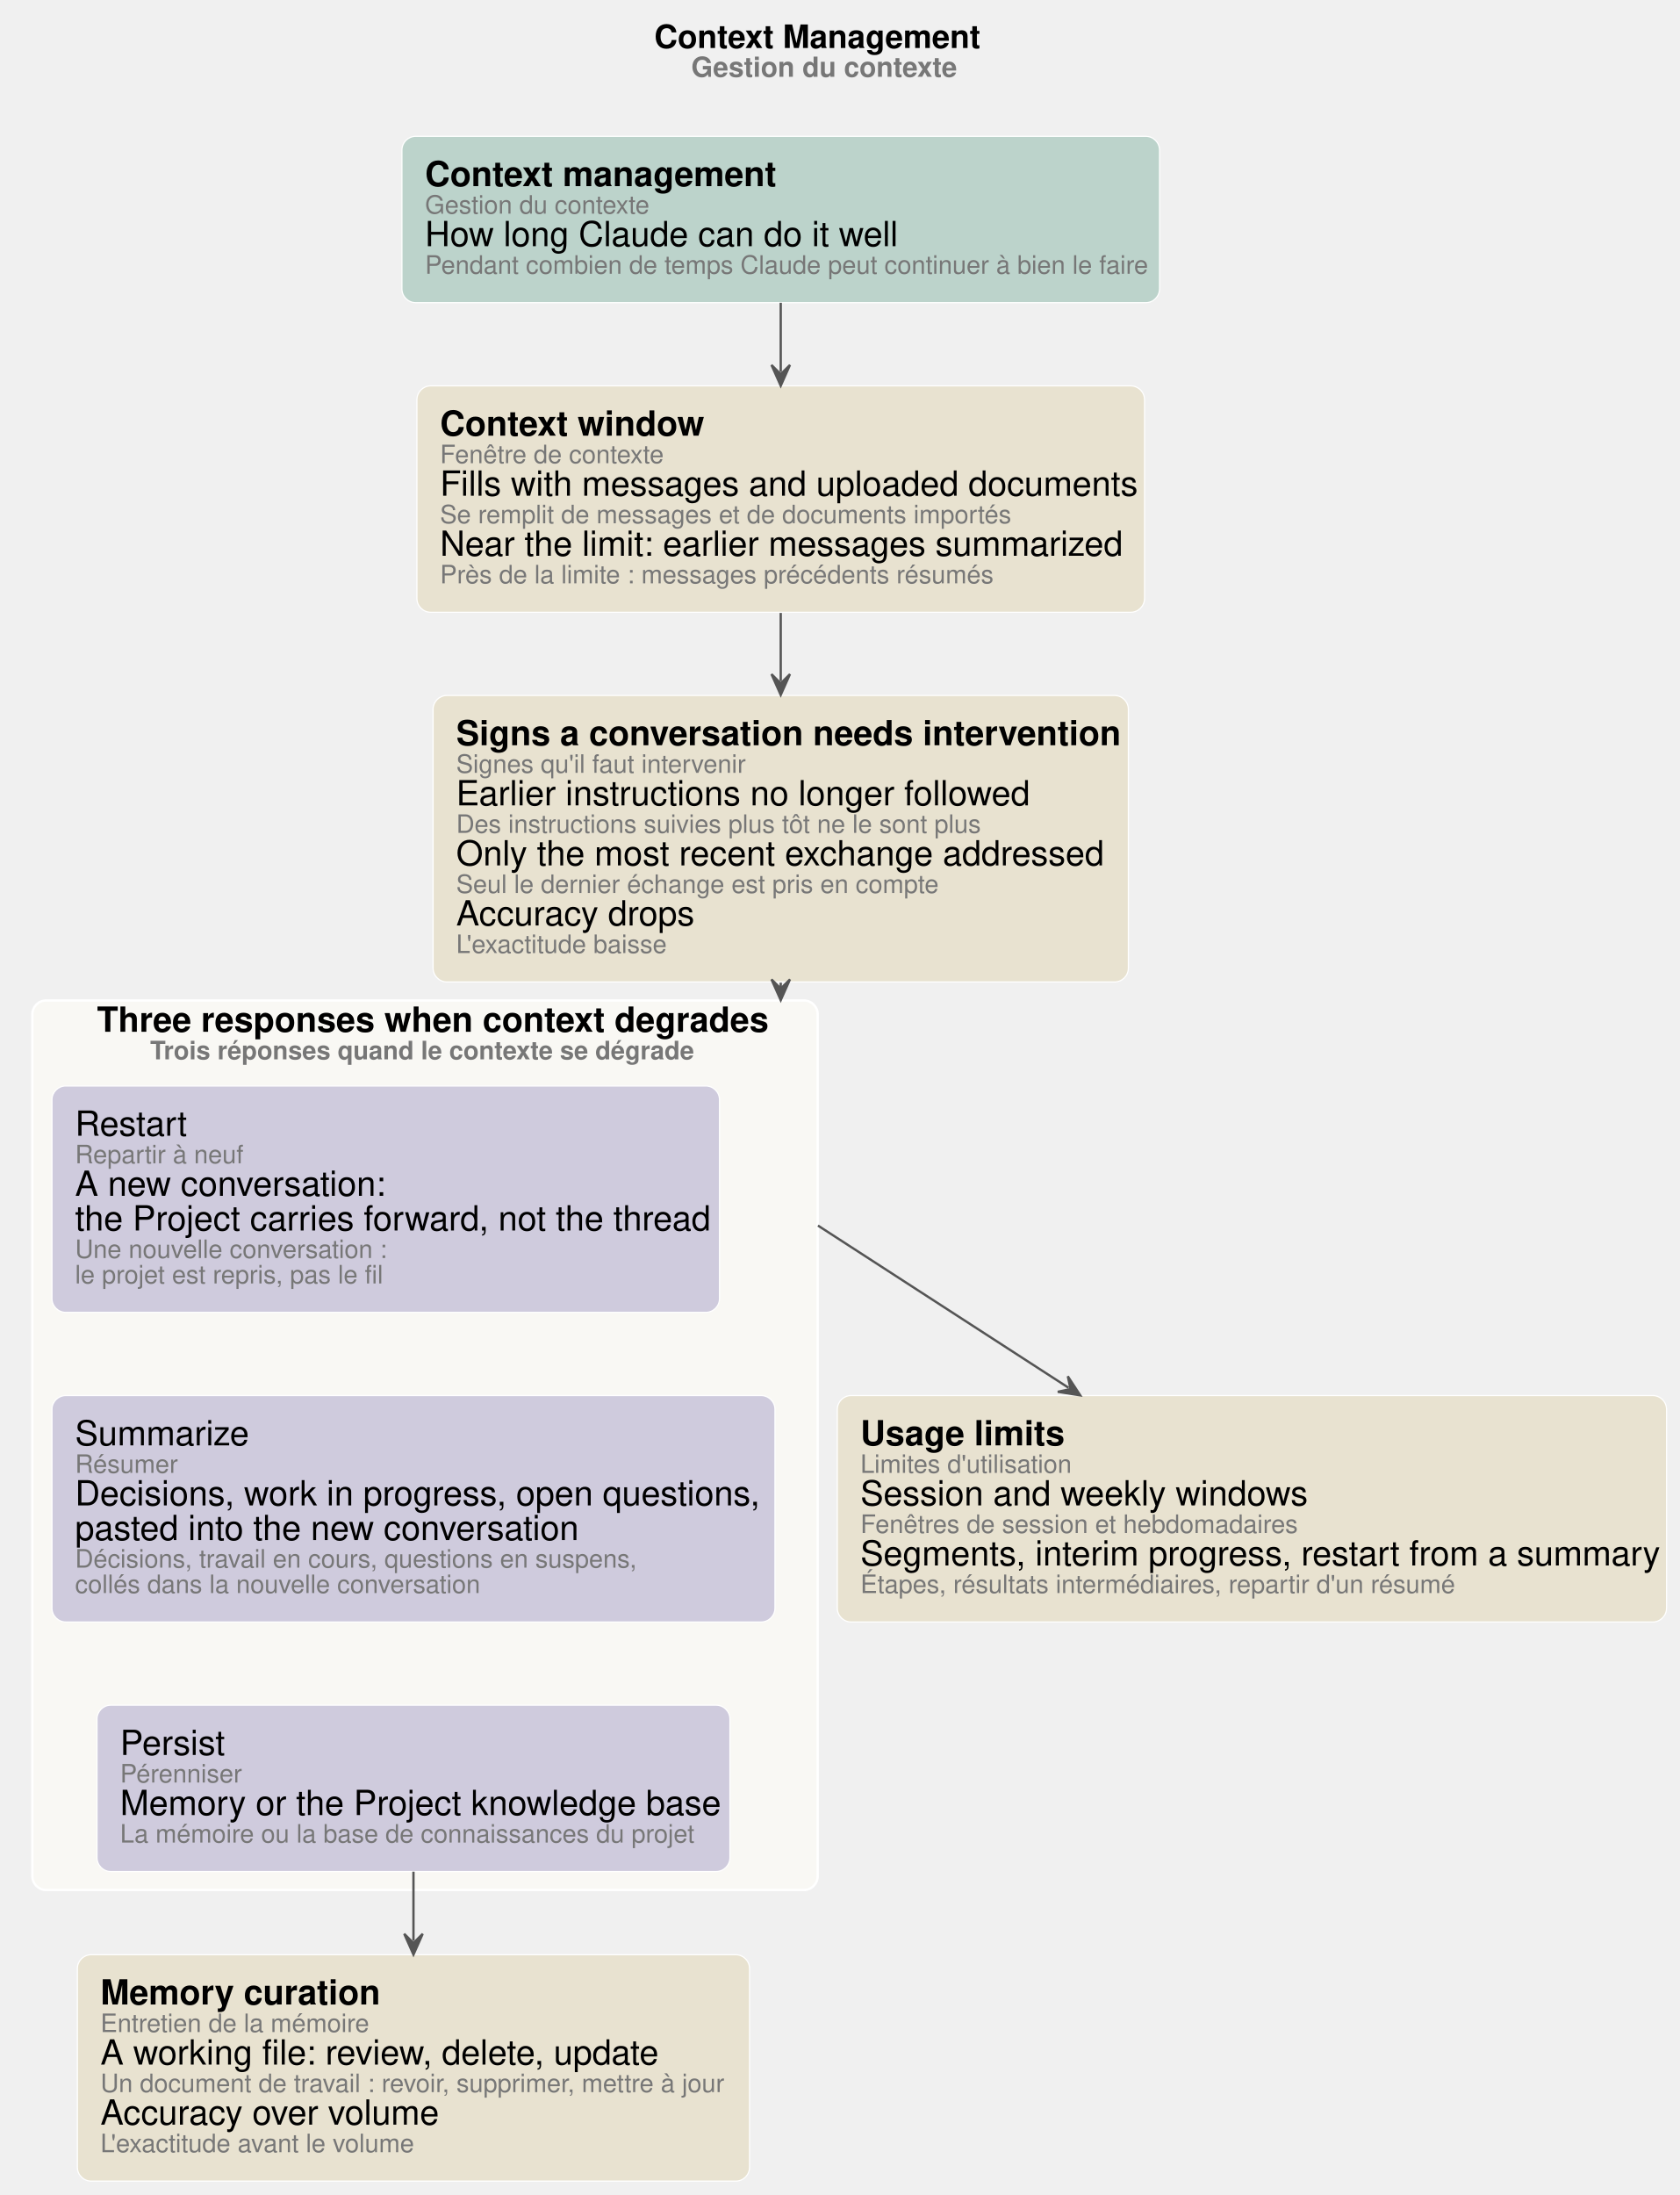
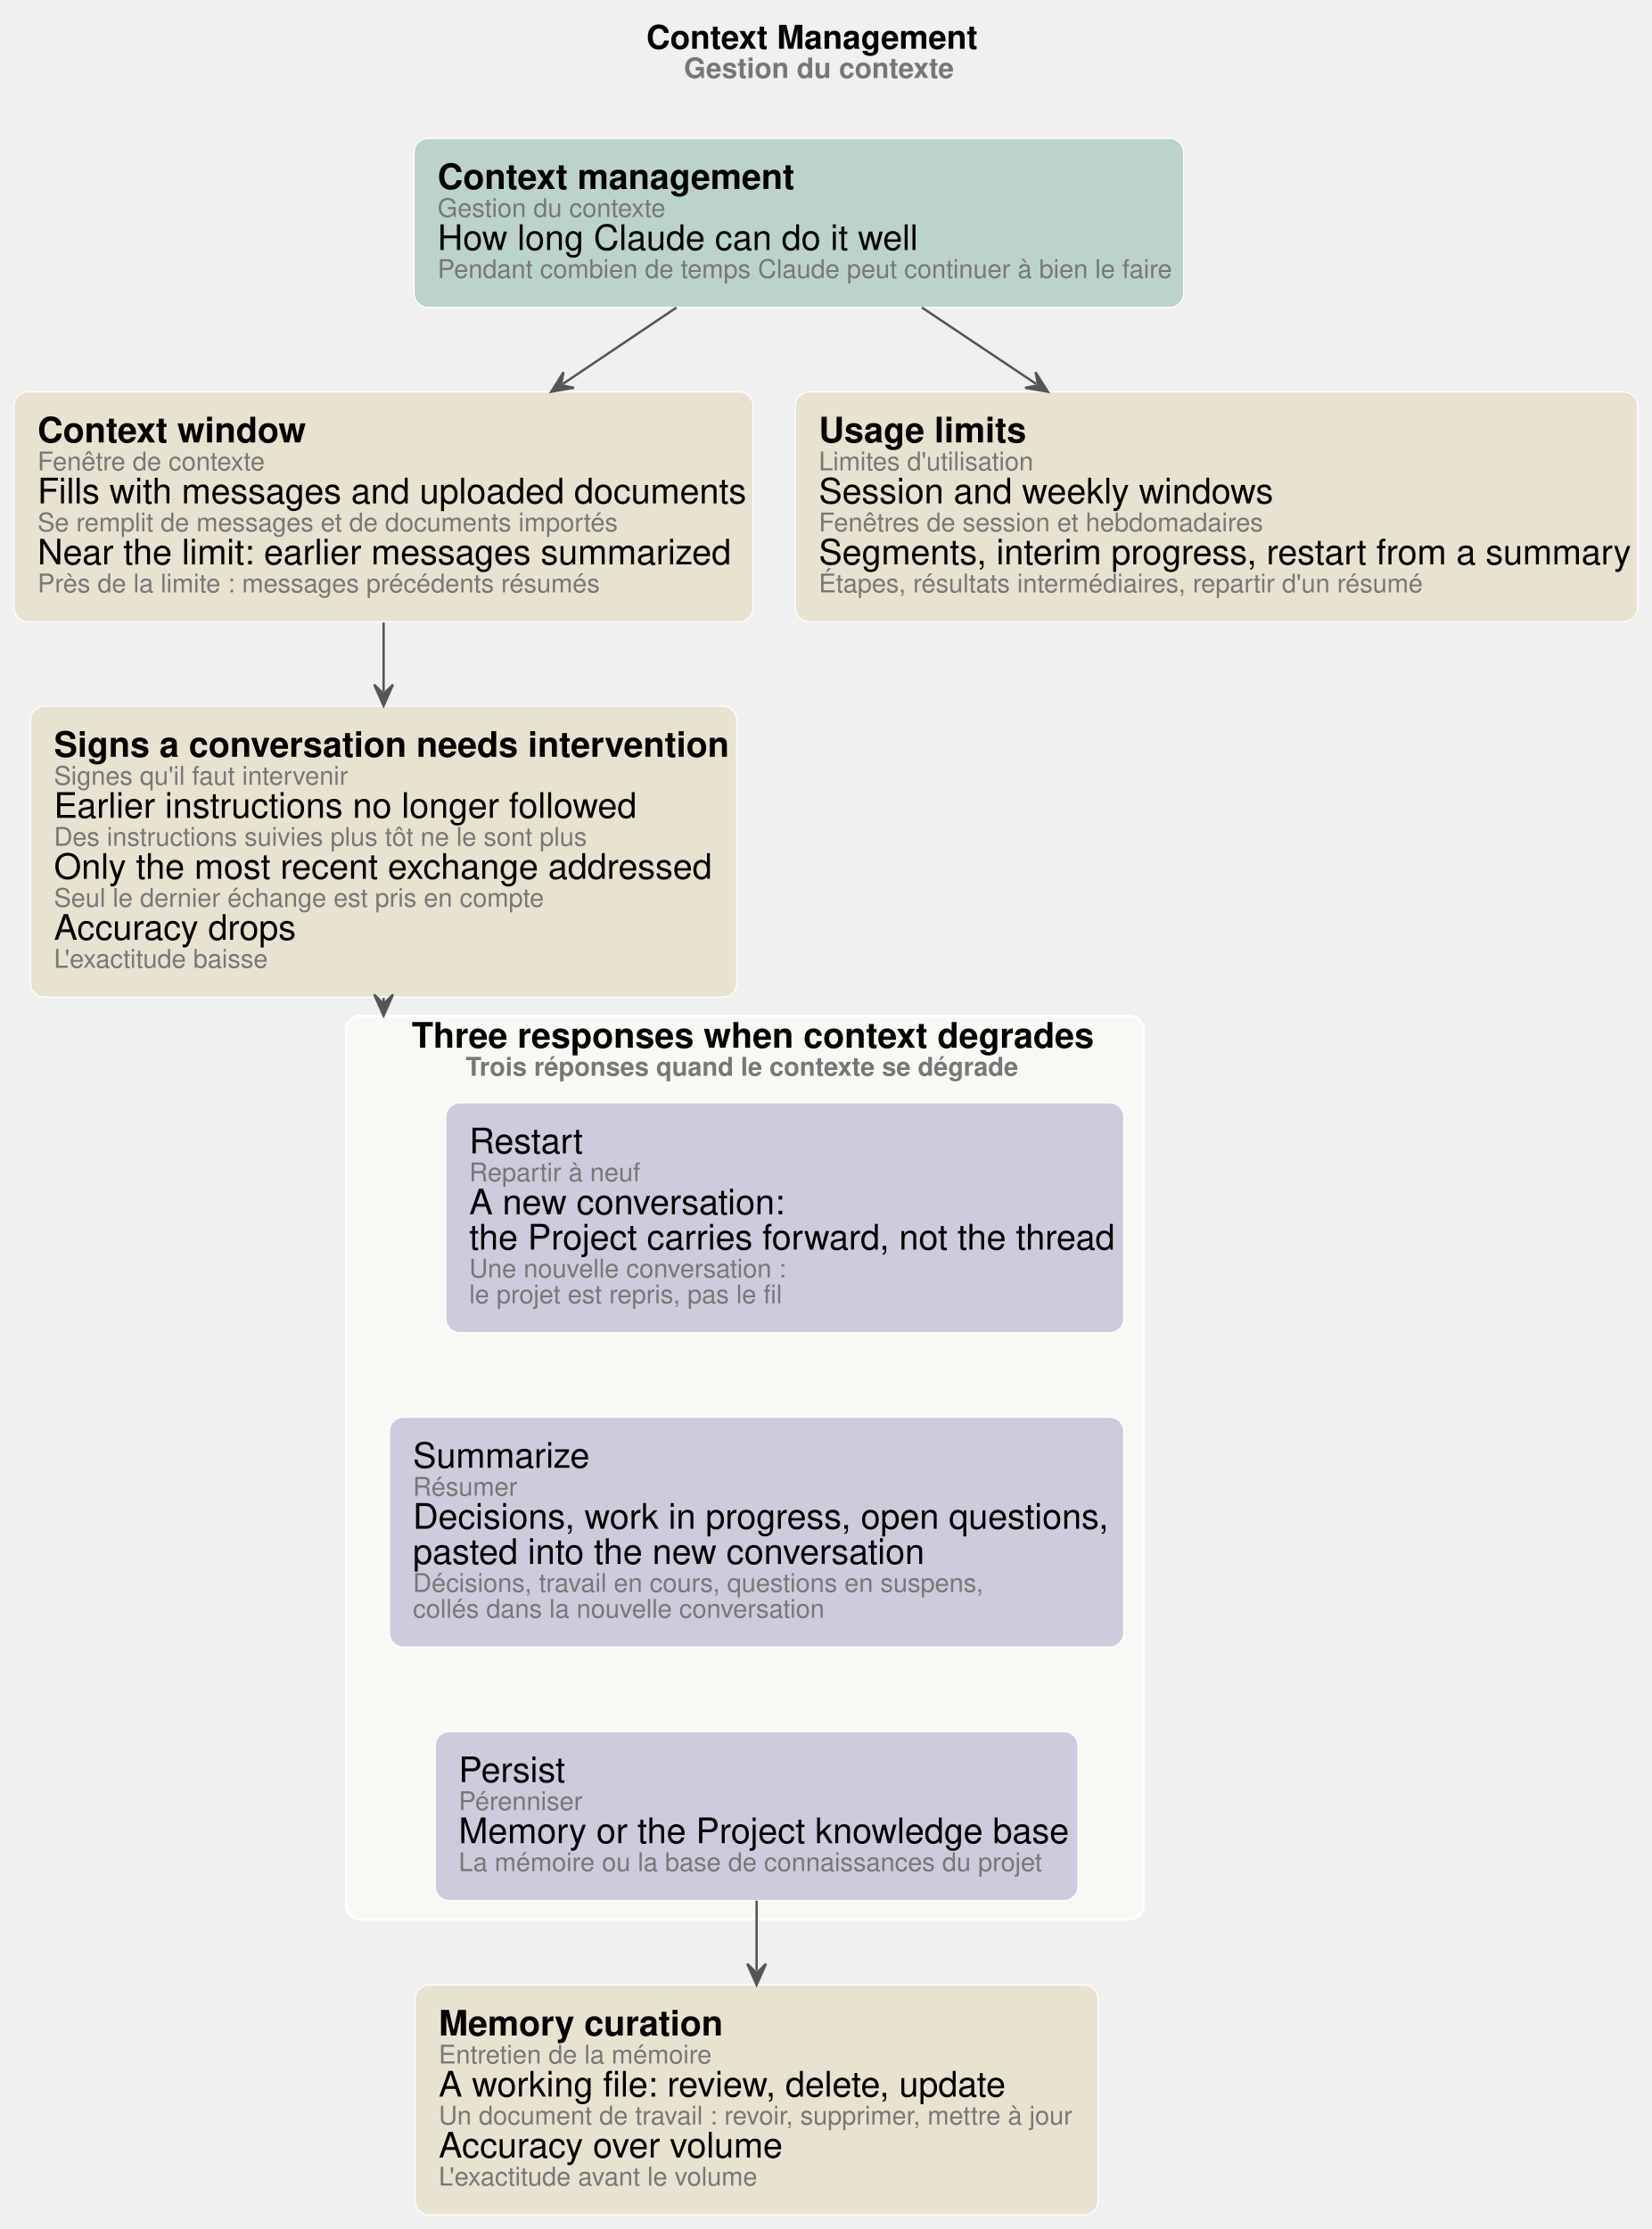
- <svg xmlns="http://www.w3.org/2000/svg" contentStyleType="text/css" height="950px" preserveAspectRatio="none" style="width:727px;height:950px;background:#FFFFFF;" version="1.1" viewBox="0 0 727 950" width="727px" zoomAndPan="magnify">
+ <svg xmlns="http://www.w3.org/2000/svg" contentStyleType="text/css" height="950px" preserveAspectRatio="none" style="width:704px;height:950px;background:#FFFFFF;" version="1.1" viewBox="0 0 704 950" width="704px" zoomAndPan="magnify">
  <defs />
  <g>
-     <text fill="#000000" font-family="Helvetica" font-size="14" font-weight="bold" lengthAdjust="spacing" textLength="146" x="283.25" y="20.78">Context Management</text>
-     <text fill="#777777" font-family="Helvetica" font-size="12" font-weight="bold" lengthAdjust="spacing" textLength="114" x="299.25" y="33.24">Gestion du contexte</text>
+     <text fill="#000000" font-family="Helvetica" font-size="14" font-weight="bold" lengthAdjust="spacing" textLength="146" x="275.5" y="20.78">Context Management</text>
+     <text fill="#777777" font-family="Helvetica" font-size="12" font-weight="bold" lengthAdjust="spacing" textLength="114" x="291.5" y="33.24">Gestion du contexte</text>
    <g id="cluster_TR">
-       <rect fill="#F9F8F4" height="385" rx="6" ry="6" style="stroke:#FFFFFF;stroke-width:1.0;" width="340" x="14" y="433" />
-       <text fill="#000000" font-family="Helvetica" font-size="15" font-weight="bold" lengthAdjust="spacing" textLength="284" x="42" y="446.55">Three responses when context degrades</text>
-       <text fill="#777777" font-family="Helvetica" font-size="11" font-weight="bold" lengthAdjust="spacing" textLength="238" x="65" y="458.47">Trois réponses quand le contexte se dégrade</text>
+       <rect fill="#F9F8F4" height="385" rx="6" ry="6" style="stroke:#FFFFFF;stroke-width:1.0;" width="340" x="147.5" y="433" />
+       <text fill="#000000" font-family="Helvetica" font-size="15" font-weight="bold" lengthAdjust="spacing" textLength="284" x="175.5" y="446.55">Three responses when context degrades</text>
+       <text fill="#777777" font-family="Helvetica" font-size="11" font-weight="bold" lengthAdjust="spacing" textLength="238" x="198.5" y="458.47">Trois réponses quand le contexte se dégrade</text>
    </g>
    <g id="elem_CM">
-       <rect fill="#BCD3CB" height="72" rx="6" ry="6" style="stroke:#FFFFFF;stroke-width:0.5;" width="328" x="174" y="59" />
-       <text fill="#000000" font-family="Helvetica" font-size="15" font-weight="bold" lengthAdjust="spacing" textLength="149" x="184" y="80.55">Context management</text>
-       <text fill="#777777" font-family="Helvetica" font-size="11" lengthAdjust="spacing" textLength="98" x="184" y="92.47">Gestion du contexte</text>
-       <text fill="#000000" font-family="Helvetica" font-size="15" lengthAdjust="spacing" textLength="199" x="184" y="106.55">How long Claude can do it well</text>
-       <text fill="#777777" font-family="Helvetica" font-size="11" lengthAdjust="spacing" textLength="308" x="184" y="118.47">Pendant combien de temps Claude peut continuer à bien le faire</text>
+       <rect fill="#BCD3CB" height="72" rx="6" ry="6" style="stroke:#FFFFFF;stroke-width:0.5;" width="328" x="176.5" y="59" />
+       <text fill="#000000" font-family="Helvetica" font-size="15" font-weight="bold" lengthAdjust="spacing" textLength="149" x="186.5" y="80.55">Context management</text>
+       <text fill="#777777" font-family="Helvetica" font-size="11" lengthAdjust="spacing" textLength="98" x="186.5" y="92.47">Gestion du contexte</text>
+       <text fill="#000000" font-family="Helvetica" font-size="15" lengthAdjust="spacing" textLength="199" x="186.5" y="106.55">How long Claude can do it well</text>
+       <text fill="#777777" font-family="Helvetica" font-size="11" lengthAdjust="spacing" textLength="308" x="186.5" y="118.47">Pendant combien de temps Claude peut continuer à bien le faire</text>
    </g>
    <g id="elem_CW">
-       <rect fill="#E8E2D0" height="98" rx="6" ry="6" style="stroke:#FFFFFF;stroke-width:0.5;" width="315" x="180.5" y="167" />
-       <text fill="#000000" font-family="Helvetica" font-size="15" font-weight="bold" lengthAdjust="spacing" textLength="114" x="190.5" y="188.55">Context window</text>
-       <text fill="#777777" font-family="Helvetica" font-size="11" lengthAdjust="spacing" textLength="98" x="190.5" y="200.47">Fenêtre de contexte</text>
-       <text fill="#000000" font-family="Helvetica" font-size="15" lengthAdjust="spacing" textLength="295" x="190.5" y="214.55">Fills with messages and uploaded documents</text>
-       <text fill="#777777" font-family="Helvetica" font-size="11" lengthAdjust="spacing" textLength="246" x="190.5" y="226.47">Se remplit de messages et de documents importés</text>
-       <text fill="#000000" font-family="Helvetica" font-size="15" lengthAdjust="spacing" textLength="289" x="190.5" y="240.55">Near the limit: earlier messages summarized</text>
-       <text fill="#777777" font-family="Helvetica" font-size="11" lengthAdjust="spacing" textLength="240" x="190.5" y="252.47">Près de la limite : messages précédents résumés</text>
+       <rect fill="#E8E2D0" height="98" rx="6" ry="6" style="stroke:#FFFFFF;stroke-width:0.5;" width="315" x="6" y="167" />
+       <text fill="#000000" font-family="Helvetica" font-size="15" font-weight="bold" lengthAdjust="spacing" textLength="114" x="16" y="188.55">Context window</text>
+       <text fill="#777777" font-family="Helvetica" font-size="11" lengthAdjust="spacing" textLength="98" x="16" y="200.47">Fenêtre de contexte</text>
+       <text fill="#000000" font-family="Helvetica" font-size="15" lengthAdjust="spacing" textLength="295" x="16" y="214.55">Fills with messages and uploaded documents</text>
+       <text fill="#777777" font-family="Helvetica" font-size="11" lengthAdjust="spacing" textLength="246" x="16" y="226.47">Se remplit de messages et de documents importés</text>
+       <text fill="#000000" font-family="Helvetica" font-size="15" lengthAdjust="spacing" textLength="289" x="16" y="240.55">Near the limit: earlier messages summarized</text>
+       <text fill="#777777" font-family="Helvetica" font-size="11" lengthAdjust="spacing" textLength="240" x="16" y="252.47">Près de la limite : messages précédents résumés</text>
    </g>
    <g id="elem_SI">
-       <rect fill="#E8E2D0" height="124" rx="6" ry="6" style="stroke:#FFFFFF;stroke-width:0.5;" width="301" x="187.5" y="301" />
-       <text fill="#000000" font-family="Helvetica" font-size="15" font-weight="bold" lengthAdjust="spacing" textLength="281" x="197.5" y="322.55">Signs a conversation needs intervention</text>
-       <text fill="#777777" font-family="Helvetica" font-size="11" lengthAdjust="spacing" textLength="123" x="197.5" y="334.47">Signes qu'il faut intervenir</text>
-       <text fill="#000000" font-family="Helvetica" font-size="15" lengthAdjust="spacing" textLength="242" x="197.5" y="348.55">Earlier instructions no longer followed</text>
-       <text fill="#777777" font-family="Helvetica" font-size="11" lengthAdjust="spacing" textLength="227" x="197.5" y="360.47">Des instructions suivies plus tôt ne le sont plus</text>
-       <text fill="#000000" font-family="Helvetica" font-size="15" lengthAdjust="spacing" textLength="277" x="197.5" y="374.55">Only the most recent exchange addressed</text>
-       <text fill="#777777" font-family="Helvetica" font-size="11" lengthAdjust="spacing" textLength="207" x="197.5" y="386.47">Seul le dernier échange est pris en compte</text>
-       <text fill="#000000" font-family="Helvetica" font-size="15" lengthAdjust="spacing" textLength="104" x="197.5" y="400.55">Accuracy drops</text>
-       <text fill="#777777" font-family="Helvetica" font-size="11" lengthAdjust="spacing" textLength="93" x="197.5" y="412.47">L'exactitude baisse</text>
+       <rect fill="#E8E2D0" height="124" rx="6" ry="6" style="stroke:#FFFFFF;stroke-width:0.5;" width="301" x="13" y="301" />
+       <text fill="#000000" font-family="Helvetica" font-size="15" font-weight="bold" lengthAdjust="spacing" textLength="281" x="23" y="322.55">Signs a conversation needs intervention</text>
+       <text fill="#777777" font-family="Helvetica" font-size="11" lengthAdjust="spacing" textLength="123" x="23" y="334.47">Signes qu'il faut intervenir</text>
+       <text fill="#000000" font-family="Helvetica" font-size="15" lengthAdjust="spacing" textLength="242" x="23" y="348.55">Earlier instructions no longer followed</text>
+       <text fill="#777777" font-family="Helvetica" font-size="11" lengthAdjust="spacing" textLength="227" x="23" y="360.47">Des instructions suivies plus tôt ne le sont plus</text>
+       <text fill="#000000" font-family="Helvetica" font-size="15" lengthAdjust="spacing" textLength="277" x="23" y="374.55">Only the most recent exchange addressed</text>
+       <text fill="#777777" font-family="Helvetica" font-size="11" lengthAdjust="spacing" textLength="207" x="23" y="386.47">Seul le dernier échange est pris en compte</text>
+       <text fill="#000000" font-family="Helvetica" font-size="15" lengthAdjust="spacing" textLength="104" x="23" y="400.55">Accuracy drops</text>
+       <text fill="#777777" font-family="Helvetica" font-size="11" lengthAdjust="spacing" textLength="93" x="23" y="412.47">L'exactitude baisse</text>
    </g>
    <g id="elem_MC">
-       <rect fill="#E8E2D0" height="98" rx="6" ry="6" style="stroke:#FFFFFF;stroke-width:0.5;" width="291" x="33.5" y="846" />
-       <text fill="#000000" font-family="Helvetica" font-size="15" font-weight="bold" lengthAdjust="spacing" textLength="118" x="43.5" y="867.55">Memory curation</text>
-       <text fill="#777777" font-family="Helvetica" font-size="11" lengthAdjust="spacing" textLength="114" x="43.5" y="879.47">Entretien de la mémoire</text>
-       <text fill="#000000" font-family="Helvetica" font-size="15" lengthAdjust="spacing" textLength="237" x="43.5" y="893.55">A working file: review, delete, update</text>
-       <text fill="#777777" font-family="Helvetica" font-size="11" lengthAdjust="spacing" textLength="271" x="43.5" y="905.47">Un document de travail : revoir, supprimer, mettre à jour</text>
-       <text fill="#000000" font-family="Helvetica" font-size="15" lengthAdjust="spacing" textLength="147" x="43.5" y="919.55">Accuracy over volume</text>
-       <text fill="#777777" font-family="Helvetica" font-size="11" lengthAdjust="spacing" textLength="137" x="43.5" y="931.47">L'exactitude avant le volume</text>
+       <rect fill="#E8E2D0" height="98" rx="6" ry="6" style="stroke:#FFFFFF;stroke-width:0.5;" width="291" x="177" y="846" />
+       <text fill="#000000" font-family="Helvetica" font-size="15" font-weight="bold" lengthAdjust="spacing" textLength="118" x="187" y="867.55">Memory curation</text>
+       <text fill="#777777" font-family="Helvetica" font-size="11" lengthAdjust="spacing" textLength="114" x="187" y="879.47">Entretien de la mémoire</text>
+       <text fill="#000000" font-family="Helvetica" font-size="15" lengthAdjust="spacing" textLength="237" x="187" y="893.55">A working file: review, delete, update</text>
+       <text fill="#777777" font-family="Helvetica" font-size="11" lengthAdjust="spacing" textLength="271" x="187" y="905.47">Un document de travail : revoir, supprimer, mettre à jour</text>
+       <text fill="#000000" font-family="Helvetica" font-size="15" lengthAdjust="spacing" textLength="147" x="187" y="919.55">Accuracy over volume</text>
+       <text fill="#777777" font-family="Helvetica" font-size="11" lengthAdjust="spacing" textLength="137" x="187" y="931.47">L'exactitude avant le volume</text>
    </g>
    <g id="elem_UL">
-       <rect fill="#E8E2D0" height="98" rx="6" ry="6" style="stroke:#FFFFFF;stroke-width:0.5;" width="359" x="362.5" y="604" />
-       <text fill="#000000" font-family="Helvetica" font-size="15" font-weight="bold" lengthAdjust="spacing" textLength="86" x="372.5" y="625.55">Usage limits</text>
-       <text fill="#777777" font-family="Helvetica" font-size="11" lengthAdjust="spacing" textLength="89" x="372.5" y="637.47">Limites d'utilisation</text>
-       <text fill="#000000" font-family="Helvetica" font-size="15" lengthAdjust="spacing" textLength="192" x="372.5" y="651.55">Session and weekly windows</text>
-       <text fill="#777777" font-family="Helvetica" font-size="11" lengthAdjust="spacing" textLength="190" x="372.5" y="663.47">Fenêtres de session et hebdomadaires</text>
-       <text fill="#000000" font-family="Helvetica" font-size="15" lengthAdjust="spacing" textLength="339" x="372.5" y="677.55">Segments, interim progress, restart from a summary</text>
-       <text fill="#777777" font-family="Helvetica" font-size="11" lengthAdjust="spacing" textLength="257" x="372.5" y="689.47">Étapes, résultats intermédiaires, repartir d'un résumé</text>
+       <rect fill="#E8E2D0" height="98" rx="6" ry="6" style="stroke:#FFFFFF;stroke-width:0.5;" width="359" x="339" y="167" />
+       <text fill="#000000" font-family="Helvetica" font-size="15" font-weight="bold" lengthAdjust="spacing" textLength="86" x="349" y="188.55">Usage limits</text>
+       <text fill="#777777" font-family="Helvetica" font-size="11" lengthAdjust="spacing" textLength="89" x="349" y="200.47">Limites d'utilisation</text>
+       <text fill="#000000" font-family="Helvetica" font-size="15" lengthAdjust="spacing" textLength="192" x="349" y="214.55">Session and weekly windows</text>
+       <text fill="#777777" font-family="Helvetica" font-size="11" lengthAdjust="spacing" textLength="190" x="349" y="226.47">Fenêtres de session et hebdomadaires</text>
+       <text fill="#000000" font-family="Helvetica" font-size="15" lengthAdjust="spacing" textLength="339" x="349" y="240.55">Segments, interim progress, restart from a summary</text>
+       <text fill="#777777" font-family="Helvetica" font-size="11" lengthAdjust="spacing" textLength="257" x="349" y="252.47">Étapes, résultats intermédiaires, repartir d'un résumé</text>
    </g>
    <g id="elem_RS">
-       <rect fill="#CFCBDD" height="98" rx="6" ry="6" style="stroke:#FFFFFF;stroke-width:0.5;" width="289" x="22.5" y="470" />
-       <text fill="#000000" font-family="Helvetica" font-size="15" lengthAdjust="spacing" textLength="48" x="32.5" y="491.55">Restart</text>
-       <text fill="#777777" font-family="Helvetica" font-size="11" lengthAdjust="spacing" textLength="72" x="32.5" y="503.47">Repartir à neuf</text>
-       <text fill="#000000" font-family="Helvetica" font-size="15" lengthAdjust="spacing" textLength="133" x="32.5" y="517.55">A new conversation:</text>
-       <text fill="#000000" font-family="Helvetica" font-size="15" lengthAdjust="spacing" textLength="269" x="32.5" y="532.55">the Project carries forward, not the thread</text>
-       <text fill="#777777" font-family="Helvetica" font-size="11" lengthAdjust="spacing" textLength="135" x="32.5" y="544.47">Une nouvelle conversation :</text>
-       <text fill="#777777" font-family="Helvetica" font-size="11" lengthAdjust="spacing" textLength="132" x="32.5" y="555.47">le projet est repris, pas le fil</text>
+       <rect fill="#CFCBDD" height="98" rx="6" ry="6" style="stroke:#FFFFFF;stroke-width:0.5;" width="289" x="190" y="470" />
+       <text fill="#000000" font-family="Helvetica" font-size="15" lengthAdjust="spacing" textLength="48" x="200" y="491.55">Restart</text>
+       <text fill="#777777" font-family="Helvetica" font-size="11" lengthAdjust="spacing" textLength="72" x="200" y="503.47">Repartir à neuf</text>
+       <text fill="#000000" font-family="Helvetica" font-size="15" lengthAdjust="spacing" textLength="133" x="200" y="517.55">A new conversation:</text>
+       <text fill="#000000" font-family="Helvetica" font-size="15" lengthAdjust="spacing" textLength="269" x="200" y="532.55">the Project carries forward, not the thread</text>
+       <text fill="#777777" font-family="Helvetica" font-size="11" lengthAdjust="spacing" textLength="135" x="200" y="544.47">Une nouvelle conversation :</text>
+       <text fill="#777777" font-family="Helvetica" font-size="11" lengthAdjust="spacing" textLength="132" x="200" y="555.47">le projet est repris, pas le fil</text>
    </g>
    <g id="elem_SU">
-       <rect fill="#CFCBDD" height="98" rx="6" ry="6" style="stroke:#FFFFFF;stroke-width:0.5;" width="313" x="22.5" y="604" />
-       <text fill="#000000" font-family="Helvetica" font-size="15" lengthAdjust="spacing" textLength="74" x="32.5" y="625.55">Summarize</text>
-       <text fill="#777777" font-family="Helvetica" font-size="11" lengthAdjust="spacing" textLength="45" x="32.5" y="637.47">Résumer</text>
-       <text fill="#000000" font-family="Helvetica" font-size="15" lengthAdjust="spacing" textLength="293" x="32.5" y="651.55">Decisions, work in progress, open questions,</text>
-       <text fill="#000000" font-family="Helvetica" font-size="15" lengthAdjust="spacing" textLength="214" x="32.5" y="666.55">pasted into the new conversation</text>
-       <text fill="#777777" font-family="Helvetica" font-size="11" lengthAdjust="spacing" textLength="245" x="32.5" y="678.47">Décisions, travail en cours, questions en suspens,</text>
-       <text fill="#777777" font-family="Helvetica" font-size="11" lengthAdjust="spacing" textLength="175" x="32.5" y="689.47">collés dans la nouvelle conversation</text>
+       <rect fill="#CFCBDD" height="98" rx="6" ry="6" style="stroke:#FFFFFF;stroke-width:0.5;" width="313" x="166" y="604" />
+       <text fill="#000000" font-family="Helvetica" font-size="15" lengthAdjust="spacing" textLength="74" x="176" y="625.55">Summarize</text>
+       <text fill="#777777" font-family="Helvetica" font-size="11" lengthAdjust="spacing" textLength="45" x="176" y="637.47">Résumer</text>
+       <text fill="#000000" font-family="Helvetica" font-size="15" lengthAdjust="spacing" textLength="293" x="176" y="651.55">Decisions, work in progress, open questions,</text>
+       <text fill="#000000" font-family="Helvetica" font-size="15" lengthAdjust="spacing" textLength="214" x="176" y="666.55">pasted into the new conversation</text>
+       <text fill="#777777" font-family="Helvetica" font-size="11" lengthAdjust="spacing" textLength="245" x="176" y="678.47">Décisions, travail en cours, questions en suspens,</text>
+       <text fill="#777777" font-family="Helvetica" font-size="11" lengthAdjust="spacing" textLength="175" x="176" y="689.47">collés dans la nouvelle conversation</text>
    </g>
    <g id="elem_PE">
-       <rect fill="#CFCBDD" height="72" rx="6" ry="6" style="stroke:#FFFFFF;stroke-width:0.5;" width="274" x="42" y="738" />
-       <text fill="#000000" font-family="Helvetica" font-size="15" lengthAdjust="spacing" textLength="46" x="52" y="759.55">Persist</text>
-       <text fill="#777777" font-family="Helvetica" font-size="11" lengthAdjust="spacing" textLength="53" x="52" y="771.47">Pérenniser</text>
-       <text fill="#000000" font-family="Helvetica" font-size="15" lengthAdjust="spacing" textLength="254" x="52" y="785.55">Memory or the Project knowledge base</text>
-       <text fill="#777777" font-family="Helvetica" font-size="11" lengthAdjust="spacing" textLength="247" x="52" y="797.47">La mémoire ou la base de connaissances du projet</text>
+       <rect fill="#CFCBDD" height="72" rx="6" ry="6" style="stroke:#FFFFFF;stroke-width:0.5;" width="274" x="185.5" y="738" />
+       <text fill="#000000" font-family="Helvetica" font-size="15" lengthAdjust="spacing" textLength="46" x="195.5" y="759.55">Persist</text>
+       <text fill="#777777" font-family="Helvetica" font-size="11" lengthAdjust="spacing" textLength="53" x="195.5" y="771.47">Pérenniser</text>
+       <text fill="#000000" font-family="Helvetica" font-size="15" lengthAdjust="spacing" textLength="254" x="195.5" y="785.55">Memory or the Project knowledge base</text>
+       <text fill="#777777" font-family="Helvetica" font-size="11" lengthAdjust="spacing" textLength="247" x="195.5" y="797.47">La mémoire ou la base de connaissances du projet</text>
    </g>
-     <polygon fill="#555555" points="338,166.963,342,157.963,338,161.963,334,157.963,338,166.963" style="stroke:#555555;stroke-width:1.0;" />
-     <path d="M338,131.06 C338,142.304 338,148.957 338,160.963 " fill="none" style="stroke:#555555;stroke-width:1.0;" />
-     <polygon fill="#555555" points="338,300.773,342,291.773,338,295.773,334,291.773,338,300.773" style="stroke:#555555;stroke-width:1.0;" />
-     <path d="M338,265.283 C338,276.652 338,282.918 338,294.773 " fill="none" style="stroke:#555555;stroke-width:1.0;" />
-     <polygon fill="#555555" points="338,432.879,342,423.879,338,427.879,334,423.879,338,432.879" style="stroke:#555555;stroke-width:1.0;" />
-     <path d="M338,425.307 C338,427.216 338,429.137 338,431.067 C338,431.55 338,432.033 338,432.517 C338,432.637 338,426.758 338,426.879 " fill="none" style="stroke:#555555;stroke-width:1.0;" />
-     <polygon fill="#555555" points="179,845.963,183,836.963,179,840.963,175,836.963,179,845.963" style="stroke:#555555;stroke-width:1.0;" />
-     <path d="M179,810.06 C179,821.304 179,827.957 179,839.963 " fill="none" style="stroke:#555555;stroke-width:1.0;" />
-     <polygon fill="#555555" points="467.671,603.904,462.287,595.657,463.473,601.188,457.941,602.373,467.671,603.904" style="stroke:#555555;stroke-width:1.0;" />
-     <path d="M354.123,530.433 C354.551,530.71 354.987,530.991 355.429,531.278 C358.968,533.567 362.958,536.149 367.317,538.97 C376.035,544.611 386.227,551.206 397.23,558.325 C419.236,572.564 439.447,585.643 462.633,600.645 " fill="none" style="stroke:#555555;stroke-width:1.0;" />
+     <polygon fill="#555555" points="234.951,166.963,244.651,165.261,239.1,164.173,240.188,158.622,234.951,166.963" style="stroke:#555555;stroke-width:1.0;" />
+     <path d="M288.351,131.06 C271.628,142.304 257.787,151.609 239.93,163.615 " fill="none" style="stroke:#555555;stroke-width:1.0;" />
+     <polygon fill="#555555" points="163.5,300.773,167.5,291.773,163.5,295.773,159.5,291.773,163.5,300.773" style="stroke:#555555;stroke-width:1.0;" />
+     <path d="M163.5,265.283 C163.5,276.652 163.5,282.918 163.5,294.773 " fill="none" style="stroke:#555555;stroke-width:1.0;" />
+     <polygon fill="#555555" points="163.5,432.879,167.5,423.879,163.5,427.879,159.5,423.879,163.5,432.879" style="stroke:#555555;stroke-width:1.0;" />
+     <path d="M163.5,425.307 C163.5,427.216 163.5,429.137 163.5,431.067 C163.5,431.55 163.5,432.033 163.5,432.517 C163.5,432.637 163.5,426.758 163.5,426.879 " fill="none" style="stroke:#555555;stroke-width:1.0;" />
+     <polygon fill="#555555" points="322.5,845.963,326.5,836.963,322.5,840.963,318.5,836.963,322.5,845.963" style="stroke:#555555;stroke-width:1.0;" />
+     <path d="M322.5,810.06 C322.5,821.304 322.5,827.957 322.5,839.963 " fill="none" style="stroke:#555555;stroke-width:1.0;" />
+     <polygon fill="#555555" points="446.646,166.963,441.387,158.635,442.489,164.184,436.941,165.286,446.646,166.963" style="stroke:#555555;stroke-width:1.0;" />
+     <path d="M392.943,131.06 C409.761,142.304 423.7,151.622 441.658,163.628 " fill="none" style="stroke:#555555;stroke-width:1.0;" />
  </g>
</svg>
